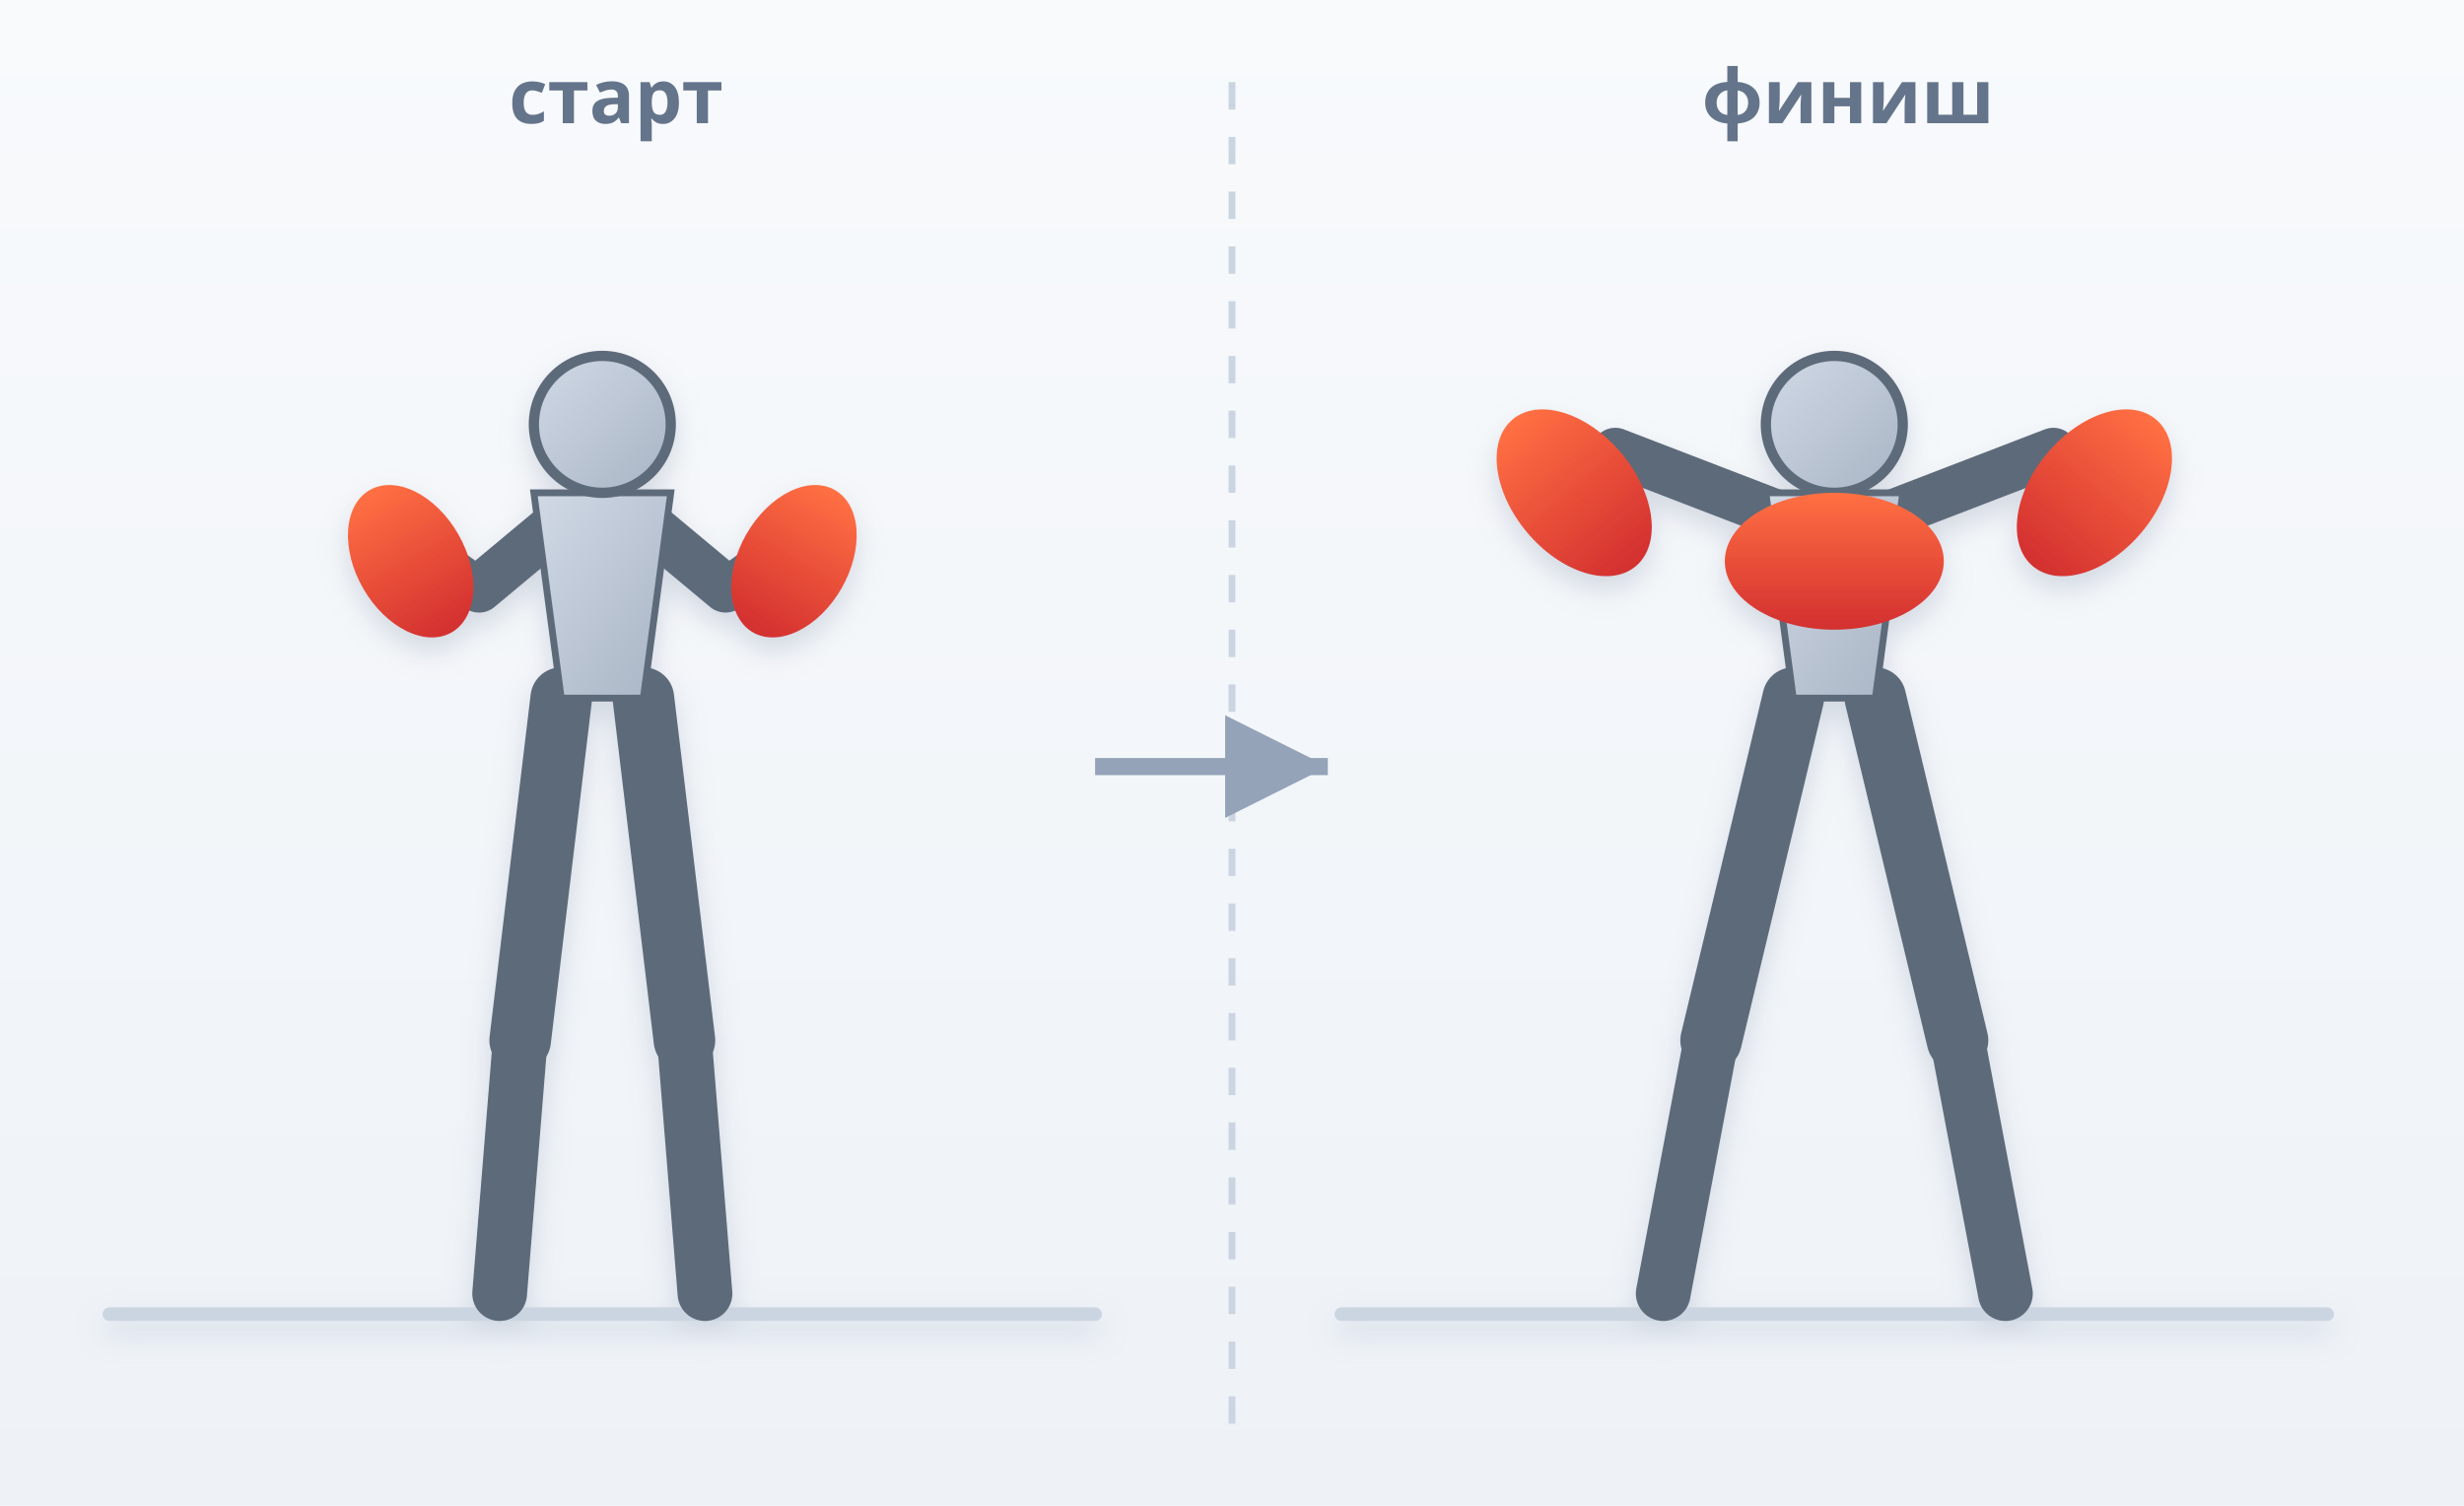
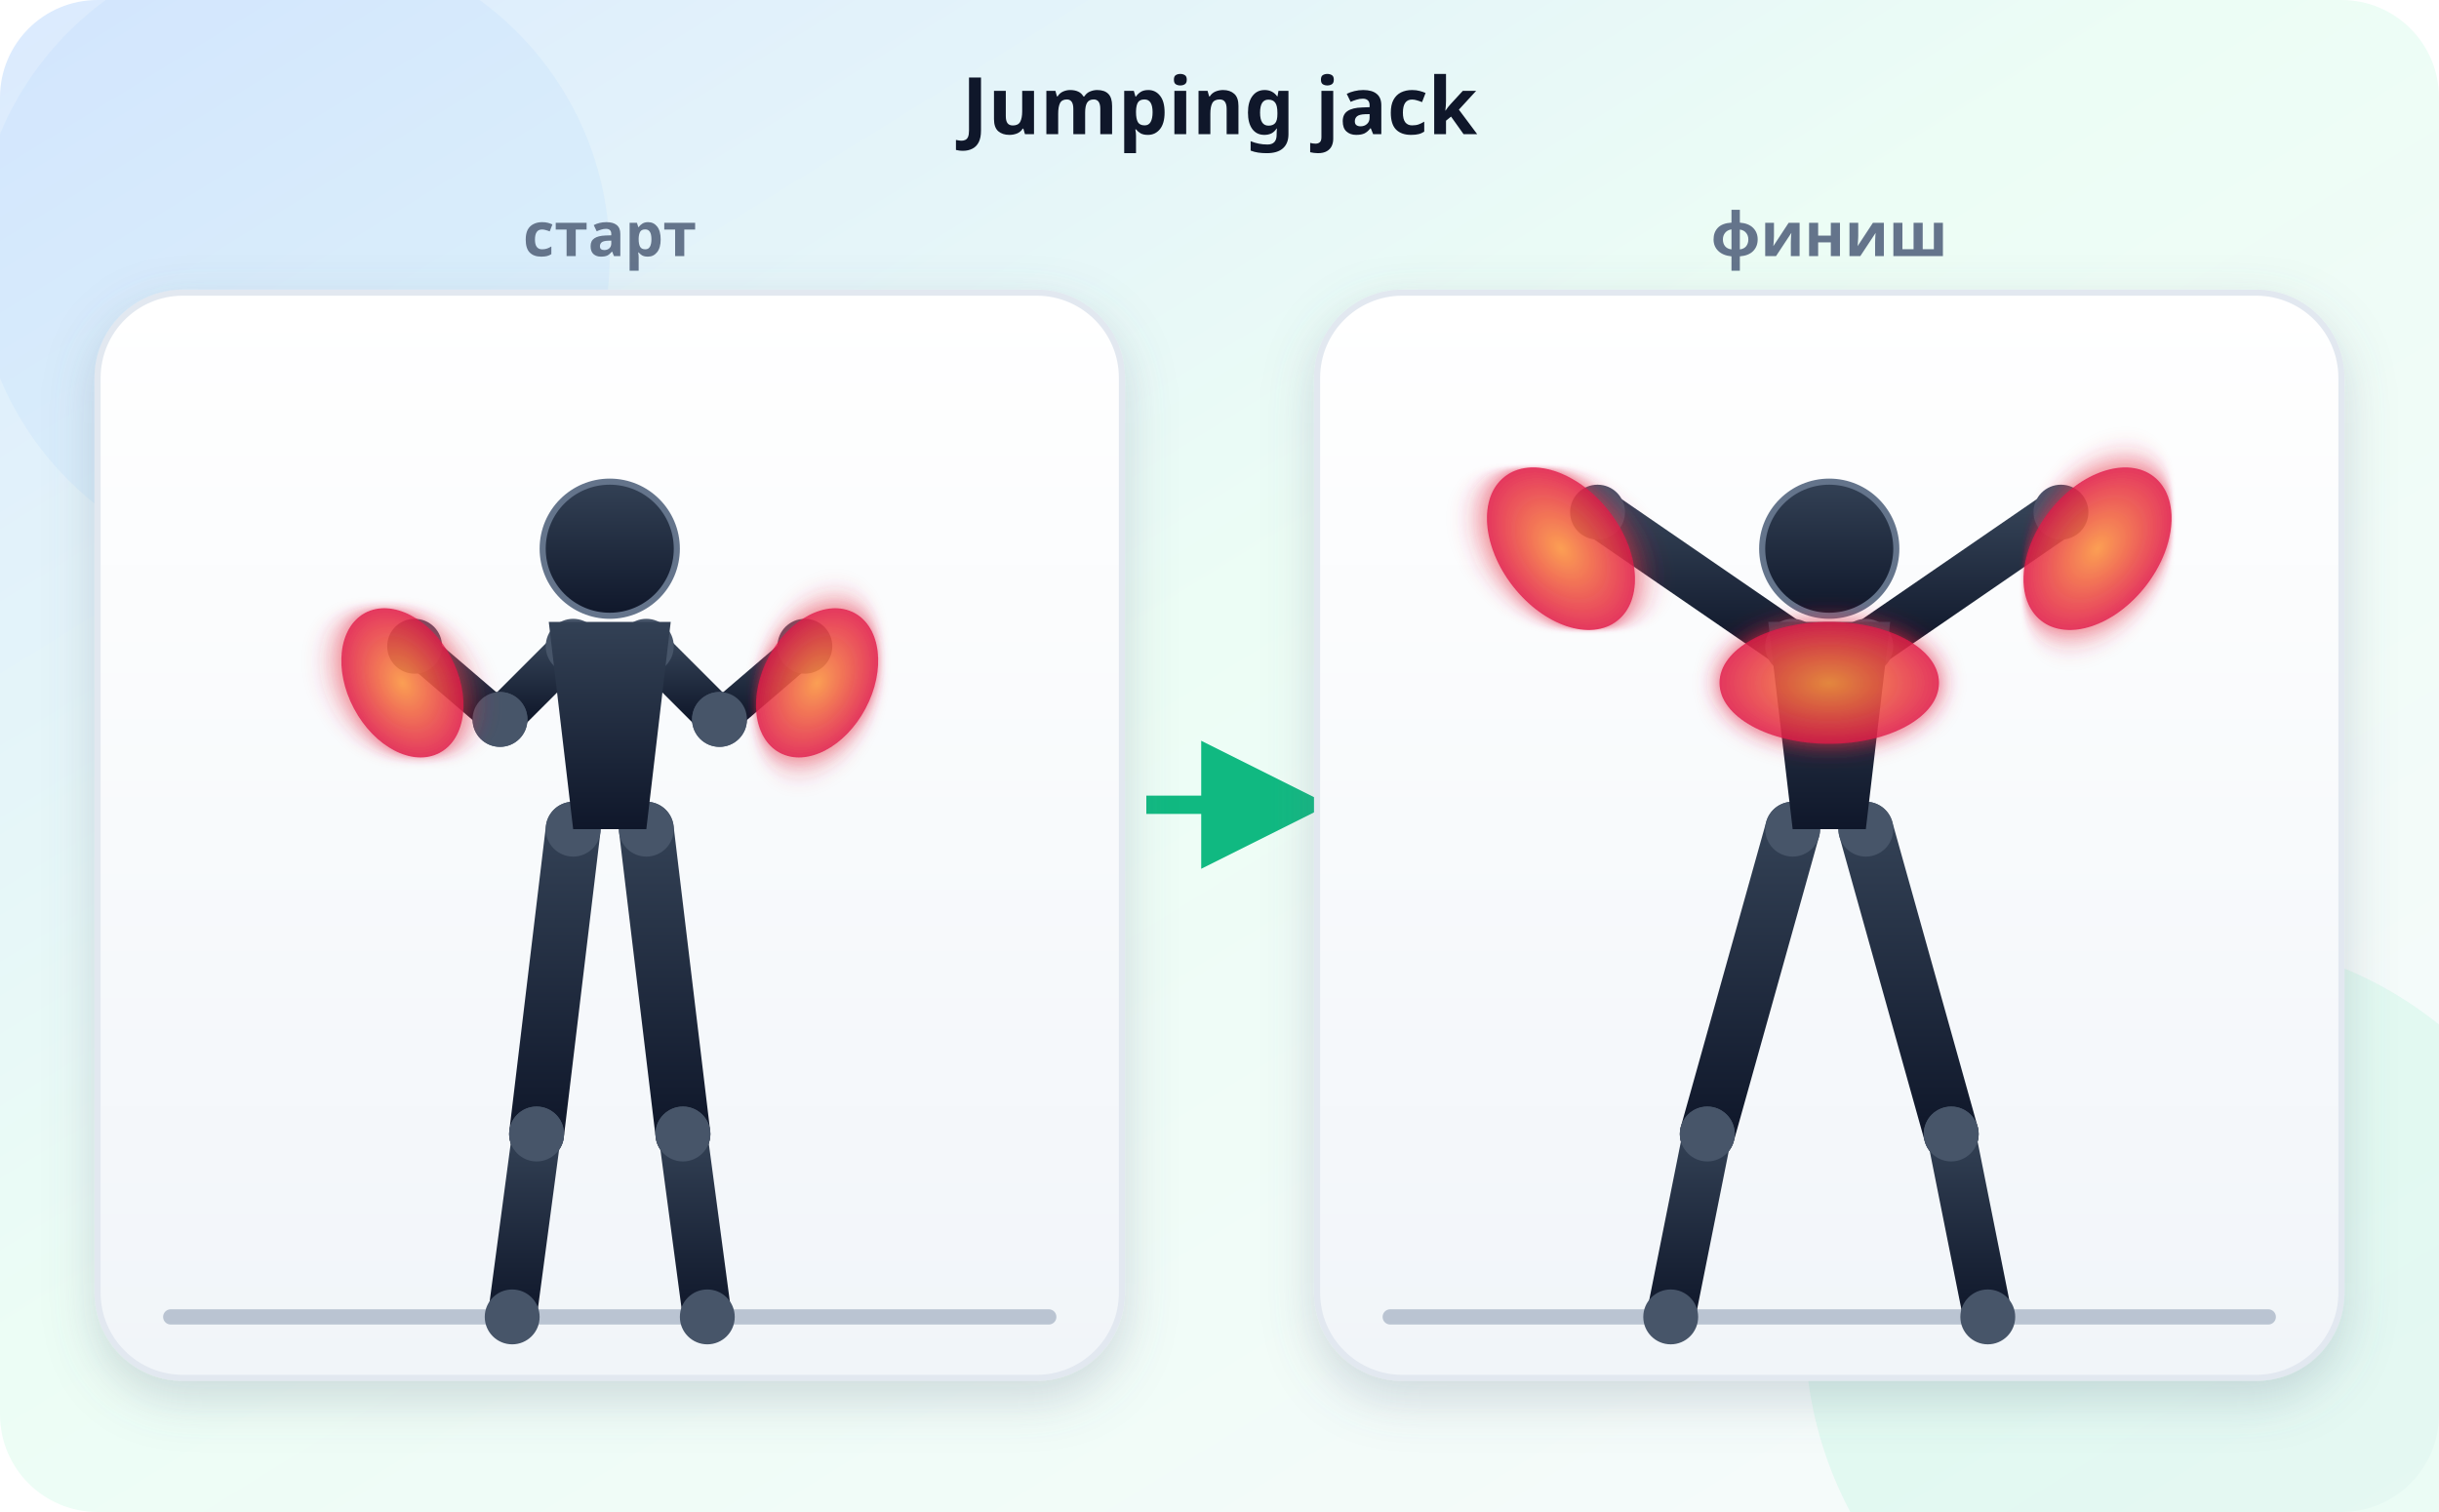
- <svg xmlns="http://www.w3.org/2000/svg" viewBox="0 0 360 220" role="img" aria-label="Jumping jack">
+ <svg xmlns="http://www.w3.org/2000/svg" viewBox="0 0 400 248" role="img" aria-label="Jumping jack">
  <defs>
-     <linearGradient id="bg" x1="0" y1="0" x2="0" y2="1">
-       <stop offset="0%" stop-color="#f8fafc" />
-       <stop offset="100%" stop-color="#eef2f7" />
+     <linearGradient id="jumping-jack-bg" x1="0" y1="0" x2="1" y2="1">
+       <stop offset="0%" stop-color="#dbeafe" />
+       <stop offset="45%" stop-color="#ecfdf5" />
+       <stop offset="100%" stop-color="#f8fafc" />
    </linearGradient>
-     <linearGradient id="skin" x1="0" y1="0" x2="1" y2="1">
-       <stop offset="0%" stop-color="#d1d9e6" />
-       <stop offset="100%" stop-color="#a8b4c4" />
+     <linearGradient id="jumping-jack-card" x1="0" y1="0" x2="0" y2="1">
+       <stop offset="0%" stop-color="#ffffff" />
+       <stop offset="100%" stop-color="#f1f5f9" />
    </linearGradient>
-     <linearGradient id="muscle" x1="0" y1="0" x2="0" y2="1">
-       <stop offset="0%" stop-color="#ff7043" />
-       <stop offset="100%" stop-color="#d32f2f" />
+     <linearGradient id="jumping-jack-body" x1="0" y1="0" x2="0" y2="1">
+       <stop offset="0%" stop-color="#334155" />
+       <stop offset="100%" stop-color="#0f172a" />
    </linearGradient>
-     <filter id="soft" x="-20%" y="-20%" width="140%" height="140%">
-       <feDropShadow dx="0" dy="2" stdDeviation="2" flood-color="#94a3b8" flood-opacity="0.35" />
+     <radialGradient id="jumping-jack-muscle" cx="50%" cy="50%" r="50%">
+       <stop offset="0%" stop-color="#fb923c" />
+       <stop offset="100%" stop-color="#e11d48" />
+     </radialGradient>
+     <filter id="jumping-jack-shadow" x="-25%" y="-25%" width="150%" height="150%">
+       <feDropShadow dx="0" dy="3" stdDeviation="4" flood-color="#64748b" flood-opacity="0.25" />
    </filter>
-     <marker id="arrow" markerWidth="8" markerHeight="8" refX="6" refY="3" orient="auto">
-       <path d="M0,0 L6,3 L0,6 Z" fill="#94a3b8" />
+     <filter id="jumping-jack-glow" x="-40%" y="-40%" width="180%" height="180%">
+       <feGaussianBlur stdDeviation="2" result="b" />
+       <feMerge>
+         <feMergeNode in="b" />
+         <feMergeNode in="SourceGraphic" />
+       </feMerge>
+     </filter>
+     <marker id="jumping-jack-arrow" markerWidth="7" markerHeight="7" refX="5" refY="3.5" orient="auto">
+       <path d="M0,0 L7,3.5 L0,7 Z" fill="#10b981" />
    </marker>
  </defs>
-   <rect width="360" height="220" fill="url(#bg)" />
-   <line x1="180" y1="12" x2="180" y2="208" stroke="#cbd5e1" stroke-width="1" stroke-dasharray="4 4" />
-   <text x="90" y="18" text-anchor="middle" font-family="system-ui,sans-serif" font-size="11" font-weight="600" fill="#64748b">старт</text>
-   <text x="270" y="18" text-anchor="middle" font-family="system-ui,sans-serif" font-size="11" font-weight="600" fill="#64748b">финиш</text>
-   <path d="M 160 112 L 194 112" stroke="#94a3b8" stroke-width="2.5" marker-end="url(#arrow)" />
-   <g transform="translate(8, 24)" filter="url(#soft)">
-     <line x1="8" y1="168" x2="152" y2="168" stroke="#cbd5e1" stroke-width="2" stroke-linecap="round" />
-     <line x1="74" y1="52" x2="62" y2="62" stroke="#5d6b7a" stroke-width="7" stroke-linecap="round" />
-     <line x1="86" y1="52" x2="98" y2="62" stroke="#5d6b7a" stroke-width="7" stroke-linecap="round" />
-     <line x1="62" y1="62" x2="48" y2="52" stroke="#5d6b7a" stroke-width="6" stroke-linecap="round" />
-     <line x1="98" y1="62" x2="112" y2="52" stroke="#5d6b7a" stroke-width="6" stroke-linecap="round" />
-     <line x1="74" y1="78" x2="68" y2="128" stroke="#5d6b7a" stroke-width="9" stroke-linecap="round" />
-     <line x1="86" y1="78" x2="92" y2="128" stroke="#5d6b7a" stroke-width="9" stroke-linecap="round" />
-     <line x1="68" y1="128" x2="65" y2="165" stroke="#5d6b7a" stroke-width="8" stroke-linecap="round" />
-     <line x1="92" y1="128" x2="95" y2="165" stroke="#5d6b7a" stroke-width="8" stroke-linecap="round" />
-     <path d="M70 48 L74 78 L86 78 L90 48 Z" fill="url(#skin)" stroke="#5d6b7a" />
-     <circle cx="80" cy="38" r="10" fill="url(#skin)" stroke="#5d6b7a" stroke-width="1.5" />
-     <ellipse cx="52" cy="58" rx="8" ry="12" fill="url(#muscle)" transform="rotate(-30 52 58)" />
-     <ellipse cx="108" cy="58" rx="8" ry="12" fill="url(#muscle)" transform="rotate(30 108 58)" />
+   <rect width="400" height="248" fill="url(#jumping-jack-bg)" rx="16" />
+   <circle cx="48" cy="42" r="52" fill="#93c5fd" opacity="0.12" />
+   <circle cx="360" cy="218" r="64" fill="#6ee7b7" opacity="0.14" />
+   <text x="200" y="22" text-anchor="middle" font-family="system-ui,sans-serif" font-size="13" font-weight="700" fill="#0f172a">Jumping jack</text>
+   <text x="100" y="42" text-anchor="middle" font-family="system-ui,sans-serif" font-size="10" font-weight="600" fill="#64748b">старт</text>
+   <text x="300" y="42" text-anchor="middle" font-family="system-ui,sans-serif" font-size="10" font-weight="600" fill="#64748b">финиш</text>
+   <path d="M 188 132 L 212 132" stroke="#10b981" stroke-width="3" marker-end="url(#jumping-jack-arrow)" />
+   <g transform="translate(16, 48)">
+     <rect x="0" y="0" width="168" height="178" rx="14" fill="url(#jumping-jack-card)" filter="url(#jumping-jack-shadow)" stroke="#e2e8f0" stroke-width="1" />
+     <line x1="12" y1="168" x2="156" y2="168" stroke="#94a3b8" stroke-width="2.5" stroke-linecap="round" opacity="0.6" />
+     <line x1="78" y1="58" x2="66" y2="70" stroke="url(#jumping-jack-body)" stroke-width="7" stroke-linecap="round" />
+     <circle cx="78" cy="58" r="4.5" fill="#475569" />
+     <circle cx="66" cy="70" r="4.5" fill="#475569" />
+     <line x1="90" y1="58" x2="102" y2="70" stroke="url(#jumping-jack-body)" stroke-width="7" stroke-linecap="round" />
+     <circle cx="90" cy="58" r="4.5" fill="#475569" />
+     <circle cx="102" cy="70" r="4.5" fill="#475569" />
+     <line x1="66" y1="70" x2="52" y2="58" stroke="url(#jumping-jack-body)" stroke-width="6" stroke-linecap="round" />
+     <circle cx="66" cy="70" r="4.5" fill="#475569" />
+     <circle cx="52" cy="58" r="4.5" fill="#475569" />
+     <line x1="102" y1="70" x2="116" y2="58" stroke="url(#jumping-jack-body)" stroke-width="6" stroke-linecap="round" />
+     <circle cx="102" cy="70" r="4.5" fill="#475569" />
+     <circle cx="116" cy="58" r="4.5" fill="#475569" />
+     <line x1="78" y1="88" x2="72" y2="138" stroke="url(#jumping-jack-body)" stroke-width="9" stroke-linecap="round" />
+     <circle cx="78" cy="88" r="4.5" fill="#475569" />
+     <circle cx="72" cy="138" r="4.5" fill="#475569" />
+     <line x1="90" y1="88" x2="96" y2="138" stroke="url(#jumping-jack-body)" stroke-width="9" stroke-linecap="round" />
+     <circle cx="90" cy="88" r="4.5" fill="#475569" />
+     <circle cx="96" cy="138" r="4.5" fill="#475569" />
+     <line x1="72" y1="138" x2="68" y2="168" stroke="url(#jumping-jack-body)" stroke-width="8" stroke-linecap="round" />
+     <circle cx="72" cy="138" r="4.5" fill="#475569" />
+     <circle cx="68" cy="168" r="4.5" fill="#475569" />
+     <line x1="96" y1="138" x2="100" y2="168" stroke="url(#jumping-jack-body)" stroke-width="8" stroke-linecap="round" />
+     <circle cx="96" cy="138" r="4.5" fill="#475569" />
+     <circle cx="100" cy="168" r="4.5" fill="#475569" />
+     <path d="M74 54 L78 88 L90 88 L94 54 Z" fill="url(#jumping-jack-body)" />
+     <circle cx="84" cy="42" r="11" fill="url(#jumping-jack-body)" stroke="#64748b" stroke-width="1" />
+     <ellipse cx="50" cy="64" rx="9" ry="13" fill="url(#jumping-jack-muscle)" opacity="0.88" filter="url(#jumping-jack-glow)" transform="rotate(-28 50 64)" />
+     <ellipse cx="118" cy="64" rx="9" ry="13" fill="url(#jumping-jack-muscle)" opacity="0.88" filter="url(#jumping-jack-glow)" transform="rotate(28 118 64)" />
  </g>
-   <g transform="translate(188, 24)" filter="url(#soft)">
-     <line x1="8" y1="168" x2="152" y2="168" stroke="#cbd5e1" stroke-width="2" stroke-linecap="round" />
-     <line x1="74" y1="52" x2="48" y2="42" stroke="#5d6b7a" stroke-width="7" stroke-linecap="round" />
-     <line x1="86" y1="52" x2="112" y2="42" stroke="#5d6b7a" stroke-width="7" stroke-linecap="round" />
-     <line x1="74" y1="78" x2="62" y2="128" stroke="#5d6b7a" stroke-width="9" stroke-linecap="round" />
-     <line x1="86" y1="78" x2="98" y2="128" stroke="#5d6b7a" stroke-width="9" stroke-linecap="round" />
-     <line x1="62" y1="128" x2="55" y2="165" stroke="#5d6b7a" stroke-width="8" stroke-linecap="round" />
-     <line x1="98" y1="128" x2="105" y2="165" stroke="#5d6b7a" stroke-width="8" stroke-linecap="round" />
-     <path d="M70 48 L74 78 L86 78 L90 48 Z" fill="url(#skin)" stroke="#5d6b7a" />
-     <circle cx="80" cy="38" r="10" fill="url(#skin)" stroke="#5d6b7a" stroke-width="1.5" />
-     <ellipse cx="42" cy="48" rx="9" ry="14" fill="url(#muscle)" transform="rotate(-40 42 48)" />
-     <ellipse cx="118" cy="48" rx="9" ry="14" fill="url(#muscle)" transform="rotate(40 118 48)" />
-     <ellipse cx="80" cy="58" rx="16" ry="10" fill="url(#muscle)" transform="rotate(0 80 58)" />
+   <g transform="translate(216, 48)">
+     <rect x="0" y="0" width="168" height="178" rx="14" fill="url(#jumping-jack-card)" filter="url(#jumping-jack-shadow)" stroke="#e2e8f0" stroke-width="1" />
+     <line x1="12" y1="168" x2="156" y2="168" stroke="#94a3b8" stroke-width="2.5" stroke-linecap="round" opacity="0.6" />
+     <line x1="78" y1="58" x2="46" y2="36" stroke="url(#jumping-jack-body)" stroke-width="8" stroke-linecap="round" />
+     <circle cx="78" cy="58" r="4.5" fill="#475569" />
+     <circle cx="46" cy="36" r="4.5" fill="#475569" />
+     <line x1="90" y1="58" x2="122" y2="36" stroke="url(#jumping-jack-body)" stroke-width="8" stroke-linecap="round" />
+     <circle cx="90" cy="58" r="4.5" fill="#475569" />
+     <circle cx="122" cy="36" r="4.5" fill="#475569" />
+     <line x1="78" y1="88" x2="64" y2="138" stroke="url(#jumping-jack-body)" stroke-width="9" stroke-linecap="round" />
+     <circle cx="78" cy="88" r="4.5" fill="#475569" />
+     <circle cx="64" cy="138" r="4.5" fill="#475569" />
+     <line x1="90" y1="88" x2="104" y2="138" stroke="url(#jumping-jack-body)" stroke-width="9" stroke-linecap="round" />
+     <circle cx="90" cy="88" r="4.5" fill="#475569" />
+     <circle cx="104" cy="138" r="4.5" fill="#475569" />
+     <line x1="64" y1="138" x2="58" y2="168" stroke="url(#jumping-jack-body)" stroke-width="8" stroke-linecap="round" />
+     <circle cx="64" cy="138" r="4.5" fill="#475569" />
+     <circle cx="58" cy="168" r="4.5" fill="#475569" />
+     <line x1="104" y1="138" x2="110" y2="168" stroke="url(#jumping-jack-body)" stroke-width="8" stroke-linecap="round" />
+     <circle cx="104" cy="138" r="4.5" fill="#475569" />
+     <circle cx="110" cy="168" r="4.5" fill="#475569" />
+     <path d="M74 54 L78 88 L90 88 L94 54 Z" fill="url(#jumping-jack-body)" />
+     <circle cx="84" cy="42" r="11" fill="url(#jumping-jack-body)" stroke="#64748b" stroke-width="1" />
+     <ellipse cx="40" cy="42" rx="10" ry="15" fill="url(#jumping-jack-muscle)" opacity="0.88" filter="url(#jumping-jack-glow)" transform="rotate(-38 40 42)" />
+     <ellipse cx="128" cy="42" rx="10" ry="15" fill="url(#jumping-jack-muscle)" opacity="0.88" filter="url(#jumping-jack-glow)" transform="rotate(38 128 42)" />
+     <ellipse cx="84" cy="64" rx="18" ry="10" fill="url(#jumping-jack-muscle)" opacity="0.88" filter="url(#jumping-jack-glow)" transform="rotate(0 84 64)" />
  </g>
</svg>
